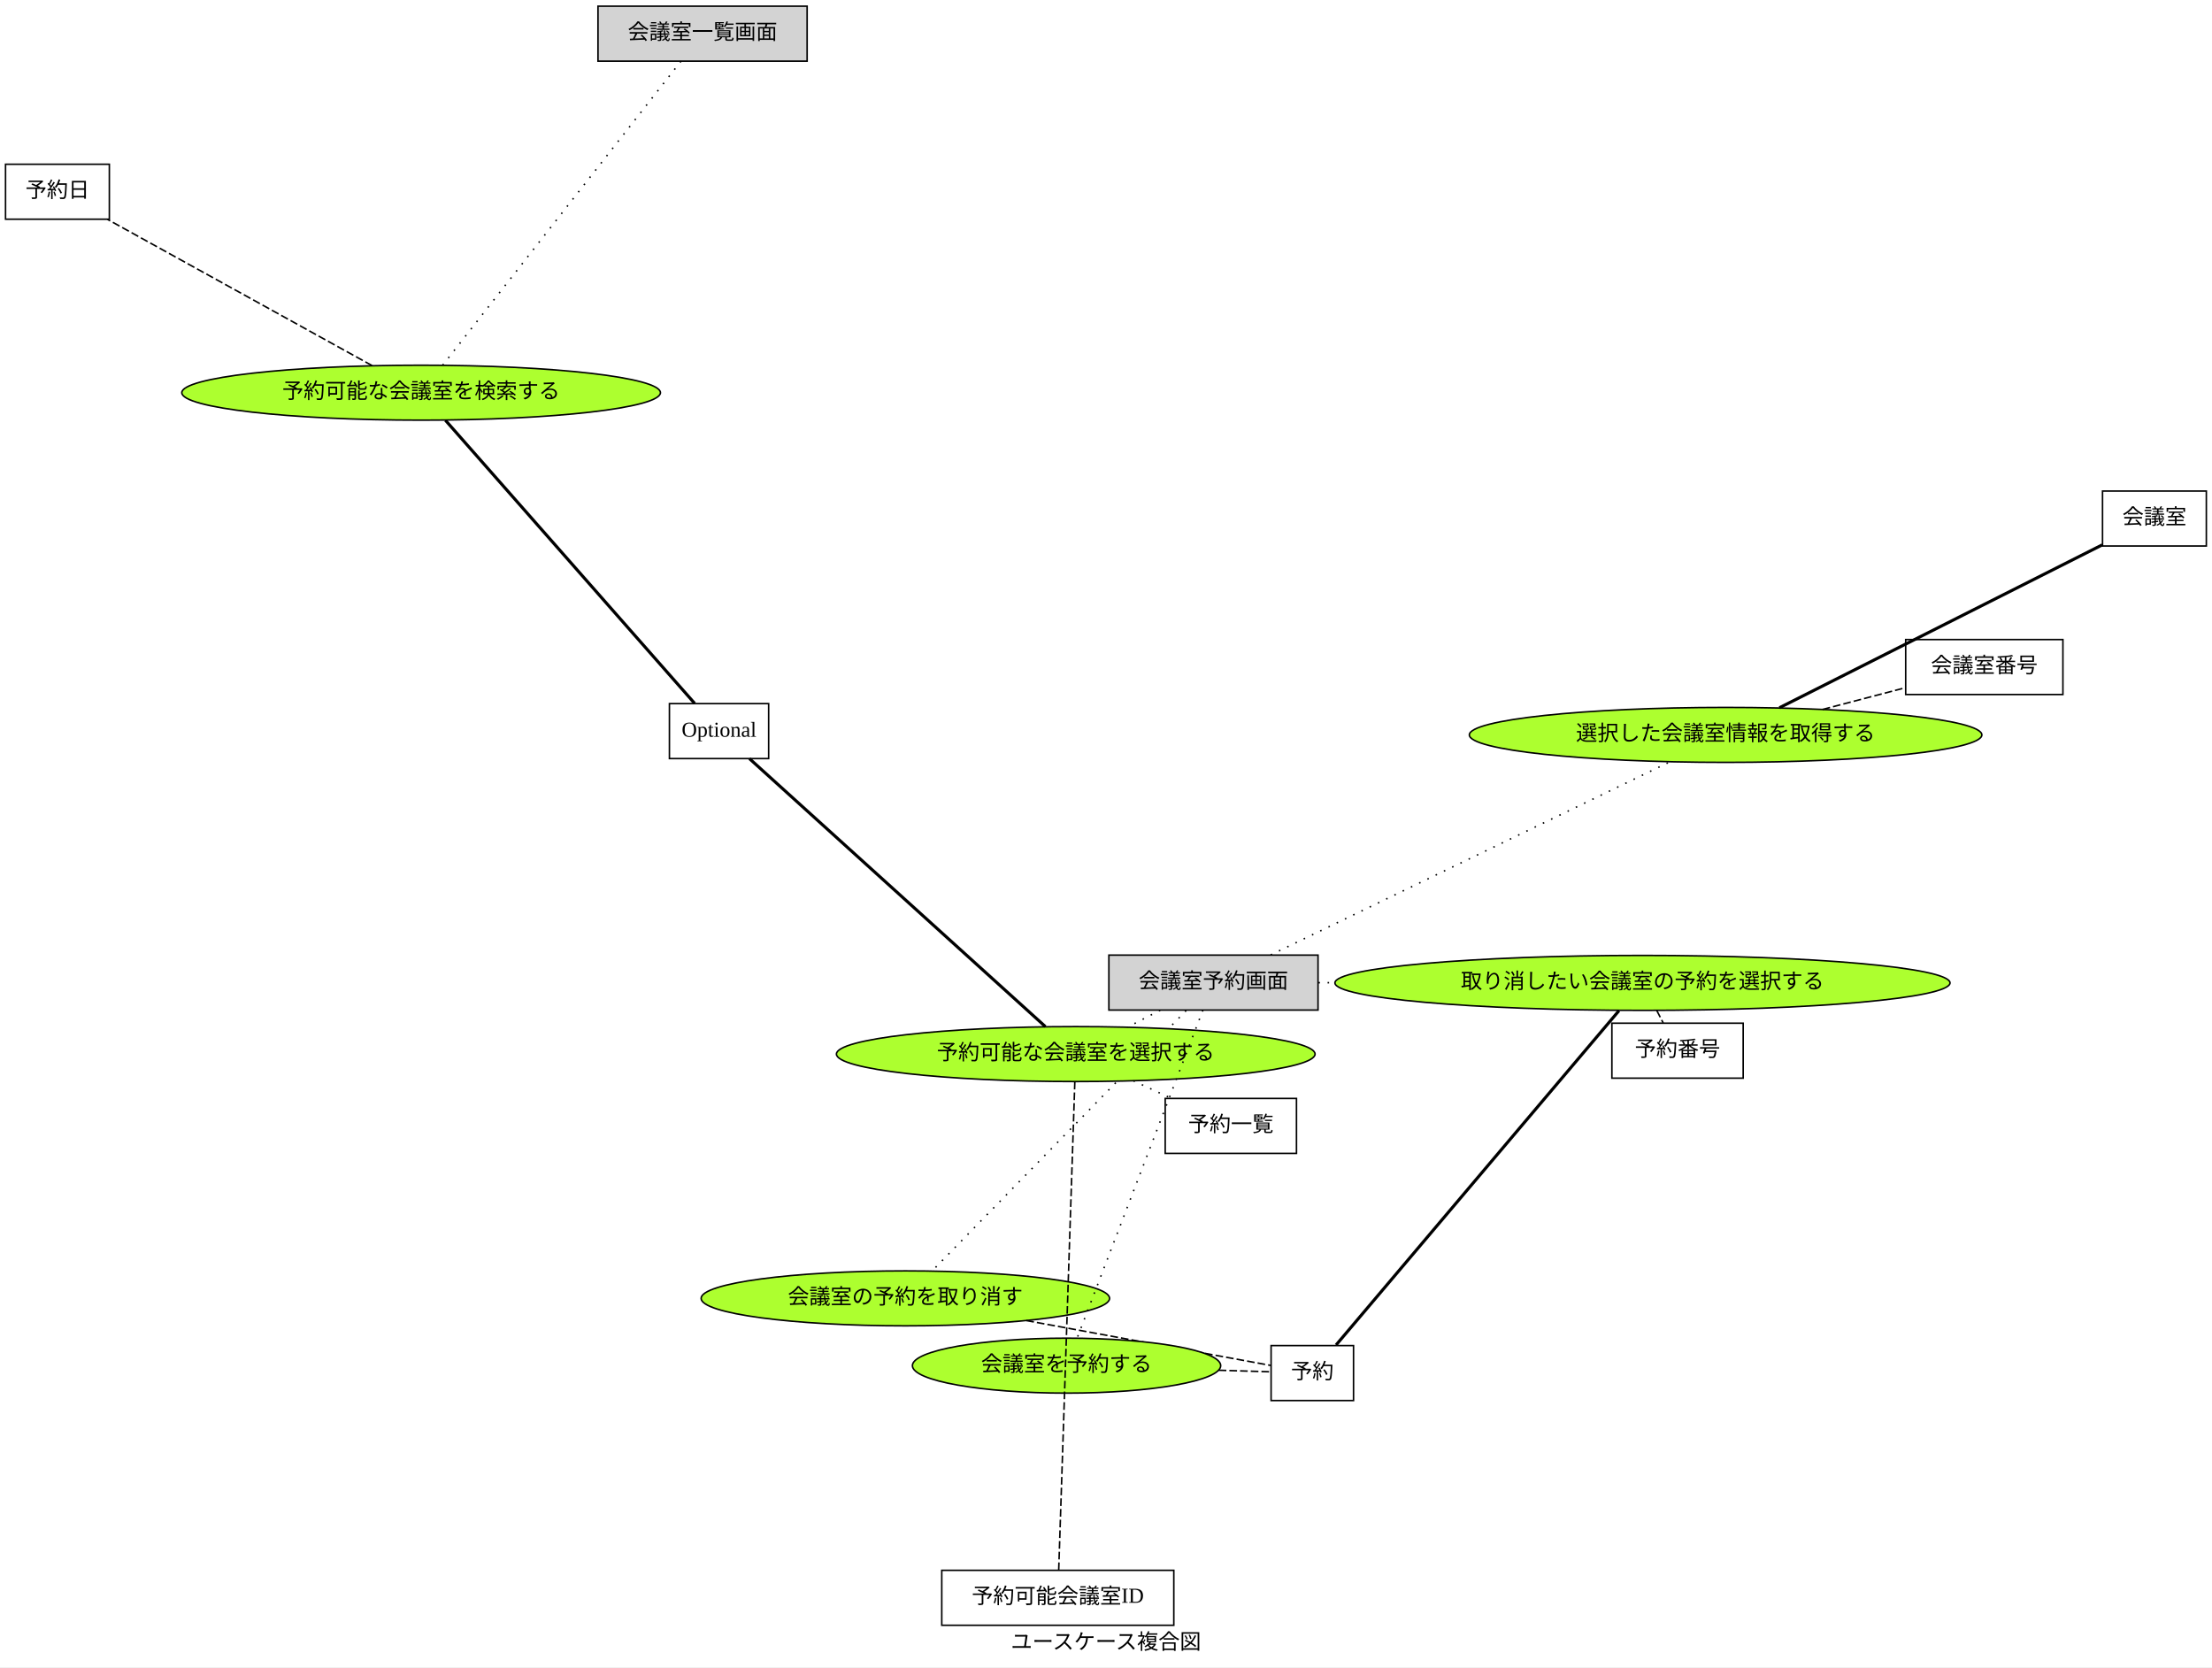
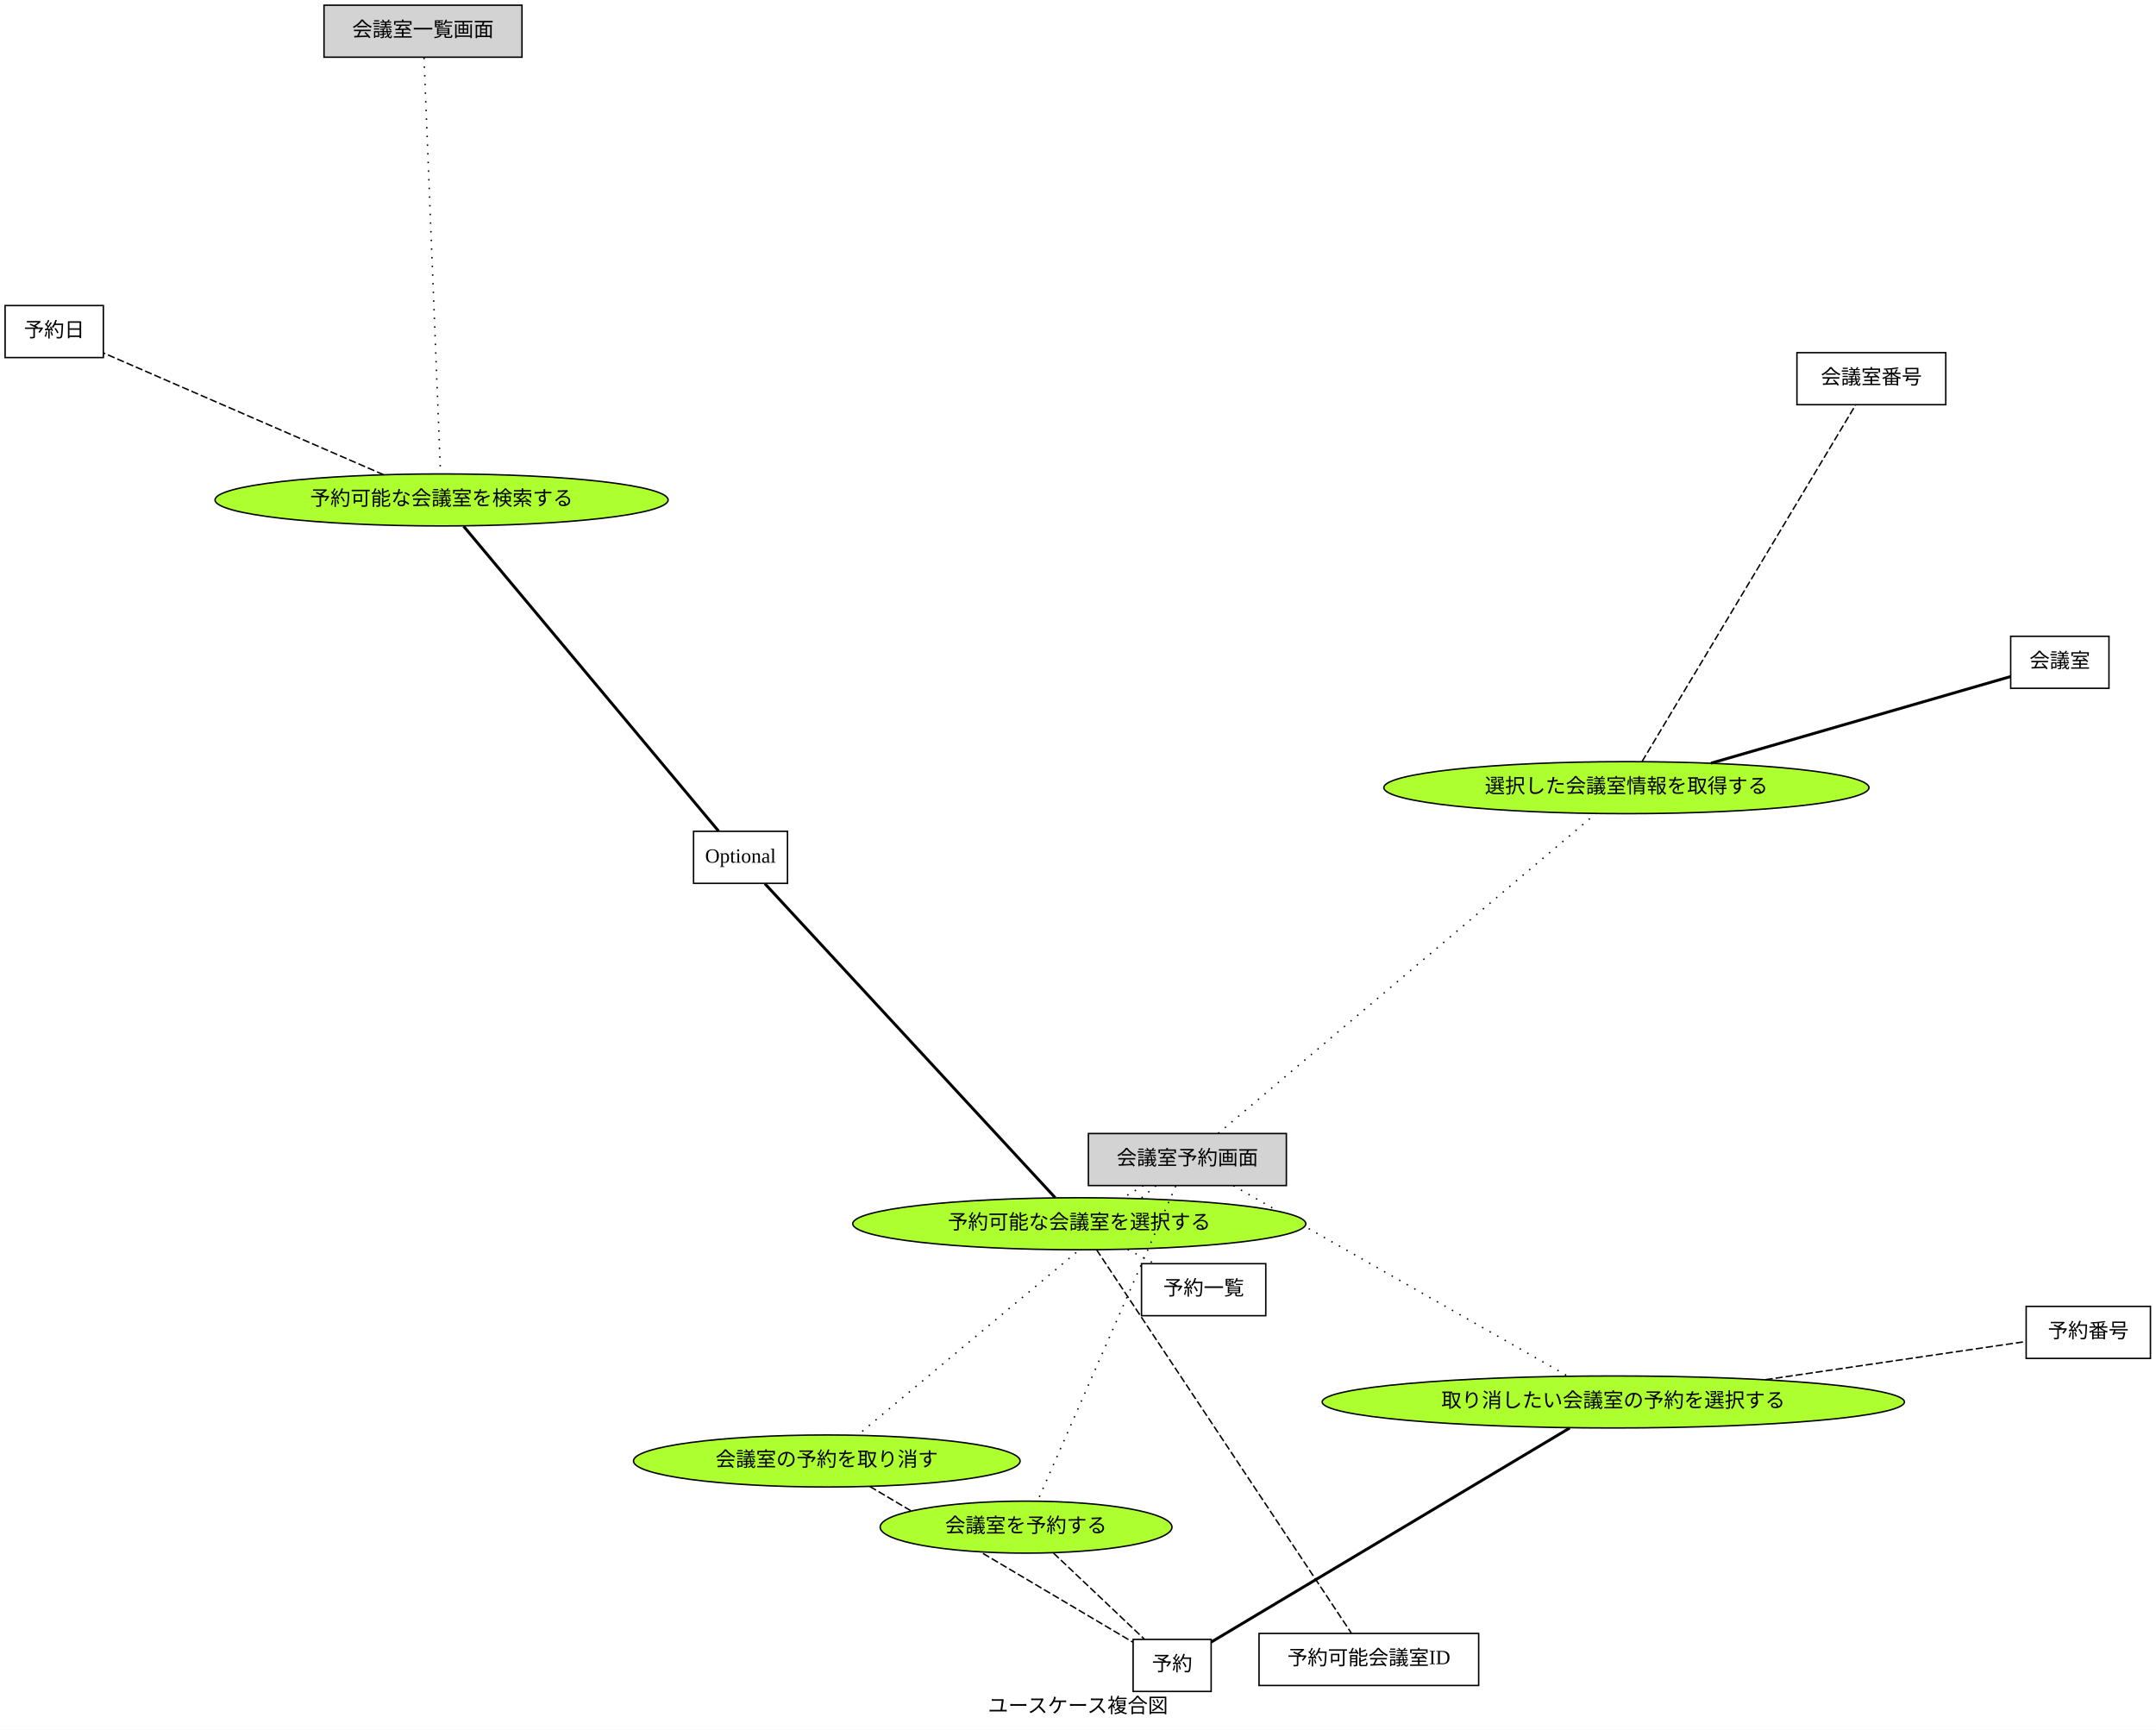
- <svg xmlns="http://www.w3.org/2000/svg" xmlns:xlink="http://www.w3.org/1999/xlink" width="1449pt" height="1092pt" viewBox="0.00 0.00 1449.00 1092.00">
-   <g id="graph0" class="graph" transform="scale(1 1) rotate(0) translate(4 1065)">
-     <polygon fill="white" stroke="transparent" points="-4,27 -4,-1065 1445,-1065 1445,27 -4,27" />
-     <text text-anchor="middle" x="720.5" y="15.2" font-family="Times New Roman,serif" font-size="14.00">ユースケース複合図
+ <svg xmlns="http://www.w3.org/2000/svg" xmlns:xlink="http://www.w3.org/1999/xlink" width="1492pt" height="1197pt" viewBox="0.00 0.00 1492.00 1197.00">
+   <g id="graph0" class="graph" transform="scale(1 1) rotate(0) translate(4 1170)">
+     <polygon fill="white" stroke="transparent" points="-4,27 -4,-1170 1488,-1170 1488,27 -4,27" />
+     <text text-anchor="middle" x="742" y="15.2" font-family="Times New Roman,serif" font-size="14.00">ユースケース複合図
        </text>
    <g id="node1" class="node">
      <g id="a_node1">
        <a xlink:href="https://github.com/k2works/application_programing_excercise_2022/tree/take13/src/main/java/mrs/application/scenario/MeetingRoomReservationScenario.java" xlink:title="MeetingRoomReservationScenario.cancel(Reservation)">
-           <ellipse fill="greenyellow" stroke="black" cx="589.06" cy="-214.57" rx="133.78" ry="18" />
-           <text text-anchor="middle" x="589.06" y="-210.87" font-family="Times New Roman,serif" font-size="14.00">会議室の予約を取り消す
+           <ellipse fill="greenyellow" stroke="black" cx="568.16" cy="-158.98" rx="133.78" ry="18" />
+           <text text-anchor="middle" x="568.16" y="-155.28" font-family="Times New Roman,serif" font-size="14.00">会議室の予約を取り消す
                    </text>
        </a>
      </g>
    </g>
    <g id="node2" class="node">
      <g id="a_node2">
        <a xlink:title="Reservation">
-           <polygon fill="none" stroke="black" points="882.65,-183.64 828.65,-183.64 828.65,-147.64 882.65,-147.64 882.65,-183.64" />
-           <text text-anchor="middle" x="855.65" y="-161.94" font-family="Times New Roman,serif" font-size="14.00">予約
+           <polygon fill="none" stroke="black" points="834.14,-35.51 780.14,-35.51 780.14,0.49 834.14,0.49 834.14,-35.51" />
+           <text text-anchor="middle" x="807.14" y="-13.81" font-family="Times New Roman,serif" font-size="14.00">予約
                    </text>
        </a>
      </g>
    </g>
    <g id="edge1" class="edge">
-       <path fill="none" stroke="black" stroke-dasharray="5,2" d="M668.33,-200.03C722.51,-190.08 791.02,-177.51 828.35,-170.66" />
+       <path fill="none" stroke="black" stroke-dasharray="5,2" d="M597.94,-141.35C644.74,-113.64 734.79,-60.33 779.94,-33.61" />
    </g>
    <g id="node7" class="node">
      <g id="a_node7">
        <a xlink:href="https://github.com/k2works/application_programing_excercise_2022/tree/take13/src/main/java/mrs/application/scenario/MeetingRoomReservationScenario.java" xlink:title="MeetingRoomReservationScenario.findOne(ReservationId)">
-           <ellipse fill="greenyellow" stroke="black" cx="1071.93" cy="-421.2" rx="201.46" ry="18" />
-           <text text-anchor="middle" x="1071.93" y="-417.5" font-family="Times New Roman,serif" font-size="14.00">取り消したい会議室の予約を選択する
+           <ellipse fill="greenyellow" stroke="black" cx="1112.44" cy="-199.82" rx="201.46" ry="18" />
+           <text text-anchor="middle" x="1112.44" y="-196.12" font-family="Times New Roman,serif" font-size="14.00">取り消したい会議室の予約を選択する
                    </text>
        </a>
      </g>
    </g>
    <g id="edge6" class="edge">
-       <path fill="none" stroke="black" stroke-width="2" d="M871.2,-184.02C911.11,-231.17 1016.77,-356.02 1056.52,-402.99" />
+       <path fill="none" stroke="black" stroke-width="2" d="M834.23,-33.69C891.15,-67.67 1022.78,-146.28 1082.28,-181.81" />
    </g>
    <g id="node3" class="node">
      <g id="a_node3">
        <a xlink:title="ReservationsController">
-           <polygon fill="lightgray" stroke="black" points="859.39,-439.4 722.39,-439.4 722.39,-403.4 859.39,-403.4 859.39,-439.4" />
-           <text text-anchor="middle" x="790.89" y="-417.7" font-family="Times New Roman,serif" font-size="14.00">会議室予約画面
+           <polygon fill="lightgray" stroke="black" points="886.2,-385.59 749.2,-385.59 749.2,-349.59 886.2,-349.59 886.2,-385.59" />
+           <text text-anchor="middle" x="817.7" y="-363.89" font-family="Times New Roman,serif" font-size="14.00">会議室予約画面
                    </text>
        </a>
      </g>
    </g>
    <g id="edge2" class="edge">
-       <path fill="none" stroke="black" stroke-dasharray="1,5" d="M772.98,-403.05C734.59,-363.7 644.75,-271.64 606.65,-232.59" />
+       <path fill="none" stroke="black" stroke-dasharray="1,5" d="M795.99,-349.45C748.68,-309.89 636.74,-216.31 589.64,-176.94" />
    </g>
    <g id="node4" class="node">
      <g id="a_node4">
        <a xlink:href="https://github.com/k2works/application_programing_excercise_2022/tree/take13/src/main/java/mrs/application/scenario/MeetingRoomReservationScenario.java" xlink:title="MeetingRoomReservationScenario.findMeetingRoom(RoomId)">
-           <ellipse fill="greenyellow" stroke="black" cx="1126.38" cy="-583.64" rx="167.87" ry="18" />
-           <text text-anchor="middle" x="1126.38" y="-579.94" font-family="Times New Roman,serif" font-size="14.00">選択した会議室情報を取得する
+           <ellipse fill="greenyellow" stroke="black" cx="1121.51" cy="-624.94" rx="167.87" ry="18" />
+           <text text-anchor="middle" x="1121.51" y="-621.24" font-family="Times New Roman,serif" font-size="14.00">選択した会議室情報を取得する
                    </text>
        </a>
      </g>
    </g>
    <g id="edge5" class="edge">
-       <path fill="none" stroke="black" stroke-dasharray="1,5" d="M828.4,-439.54C893.29,-470.92 1025.69,-534.95 1089.87,-565.98" />
+       <path fill="none" stroke="black" stroke-dasharray="1,5" d="M839.06,-385.69C894.85,-432.94 1044.41,-559.64 1100.17,-606.87" />
    </g>
    <g id="edge8" class="edge">
-       <path fill="none" stroke="black" stroke-dasharray="1,5" d="M859.64,-421.35C863.14,-421.35 866.71,-421.35 870.35,-421.34" />
+       <path fill="none" stroke="black" stroke-dasharray="1,5" d="M849.52,-349.48C906.39,-317.11 1024.75,-249.74 1081.2,-217.61" />
    </g>
    <g id="node9" class="node">
      <g id="a_node9">
        <a xlink:href="https://github.com/k2works/application_programing_excercise_2022/tree/take13/src/main/java/mrs/application/scenario/MeetingRoomReservationScenario.java" xlink:title="MeetingRoomReservationScenario.findReservations(ReservableRoomId)">
-           <ellipse fill="greenyellow" stroke="black" cx="700.68" cy="-374.58" rx="156.77" ry="18" />
-           <text text-anchor="middle" x="700.68" y="-370.88" font-family="Times New Roman,serif" font-size="14.00">予約可能な会議室を選択する
+           <ellipse fill="greenyellow" stroke="black" cx="742.89" cy="-323.15" rx="156.77" ry="18" />
+           <text text-anchor="middle" x="742.89" y="-319.45" font-family="Times New Roman,serif" font-size="14.00">予約可能な会議室を選択する
                    </text>
        </a>
      </g>
    </g>
    <g id="edge12" class="edge">
-       <path fill="none" stroke="black" stroke-dasharray="1,5" d="M756.01,-403.3C748.97,-399.65 741.58,-395.81 734.57,-392.17" />
+       <path fill="none" stroke="black" stroke-dasharray="1,5" d="M787.27,-349.52C782.58,-346.73 777.73,-343.85 773.05,-341.07" />
    </g>
    <g id="node13" class="node">
      <g id="a_node13">
        <a xlink:href="https://github.com/k2works/application_programing_excercise_2022/tree/take13/src/main/java/mrs/application/scenario/MeetingRoomReservationScenario.java" xlink:title="MeetingRoomReservationScenario.reserve(Reservation)">
-           <ellipse fill="greenyellow" stroke="black" cx="694.66" cy="-170.5" rx="100.98" ry="18" />
-           <text text-anchor="middle" x="694.66" y="-166.8" font-family="Times New Roman,serif" font-size="14.00">会議室を予約する
+           <ellipse fill="greenyellow" stroke="black" cx="706.06" cy="-113.21" rx="100.98" ry="18" />
+           <text text-anchor="middle" x="706.06" y="-109.51" font-family="Times New Roman,serif" font-size="14.00">会議室を予約する
                    </text>
        </a>
      </g>
    </g>
    <g id="edge14" class="edge">
-       <path fill="none" stroke="black" stroke-dasharray="1,5" d="M783.97,-403.36C766.26,-357.18 719.43,-235.09 701.65,-188.71" />
+       <path fill="none" stroke="black" stroke-dasharray="1,5" d="M809.67,-349.3C789.07,-302.36 734.54,-178.1 714.02,-131.34" />
    </g>
    <g id="node6" class="node">
      <g id="a_node6">
        <a xlink:title="RoomId">
-           <polygon fill="none" stroke="black" points="1347.34,-646.09 1244.34,-646.09 1244.34,-610.09 1347.34,-610.09 1347.34,-646.09" />
-           <text text-anchor="middle" x="1295.84" y="-624.39" font-family="Times New Roman,serif" font-size="14.00">会議室番号
+           <polygon fill="none" stroke="black" points="1342.52,-925.95 1239.52,-925.95 1239.52,-889.95 1342.52,-889.95 1342.52,-925.95" />
+           <text text-anchor="middle" x="1291.02" y="-904.25" font-family="Times New Roman,serif" font-size="14.00">会議室番号
                    </text>
        </a>
      </g>
    </g>
    <g id="edge4" class="edge">
-       <path fill="none" stroke="black" stroke-dasharray="5,2" d="M1189.96,-600.32C1207.9,-605.02 1227.19,-610.08 1244.32,-614.58" />
+       <path fill="none" stroke="black" stroke-dasharray="5,2" d="M1132.37,-643.08C1162.91,-694.07 1249.33,-838.35 1280.03,-889.6" />
    </g>
    <g id="node5" class="node">
      <g id="a_node5">
        <a xlink:title="MeetingRoom">
-           <polygon fill="none" stroke="black" points="1441.29,-743.36 1373.29,-743.36 1373.29,-707.36 1441.29,-707.36 1441.29,-743.36" />
-           <text text-anchor="middle" x="1407.29" y="-721.66" font-family="Times New Roman,serif" font-size="14.00">会議室
+           <polygon fill="none" stroke="black" points="1455.44,-729.68 1387.44,-729.68 1387.44,-693.68 1455.44,-693.68 1455.44,-729.68" />
+           <text text-anchor="middle" x="1421.44" y="-707.98" font-family="Times New Roman,serif" font-size="14.00">会議室
                    </text>
        </a>
      </g>
    </g>
    <g id="edge3" class="edge">
-       <path fill="none" stroke="black" stroke-width="2" d="M1373.13,-708.13C1319.46,-681.05 1215.95,-628.83 1161.63,-601.42" />
+       <path fill="none" stroke="black" stroke-width="2" d="M1387.33,-701.81C1336.89,-687.22 1241.75,-659.71 1180.03,-641.87" />
    </g>
    <g id="node8" class="node">
      <g id="a_node8">
        <a xlink:title="ReservationId">
-           <polygon fill="none" stroke="black" points="1137.89,-394.8 1051.89,-394.8 1051.89,-358.8 1137.89,-358.8 1137.89,-394.8" />
-           <text text-anchor="middle" x="1094.89" y="-373.1" font-family="Times New Roman,serif" font-size="14.00">予約番号
+           <polygon fill="none" stroke="black" points="1484.15,-265.97 1398.15,-265.97 1398.15,-229.97 1484.15,-229.97 1484.15,-265.97" />
+           <text text-anchor="middle" x="1441.15" y="-244.27" font-family="Times New Roman,serif" font-size="14.00">予約番号
                    </text>
        </a>
      </g>
    </g>
    <g id="edge7" class="edge">
-       <path fill="none" stroke="black" stroke-dasharray="5,2" d="M1081.27,-403.14C1082.66,-400.45 1084.09,-397.68 1085.49,-394.99" />
+       <path fill="none" stroke="black" stroke-dasharray="5,2" d="M1217.81,-215.26C1278.84,-224.19 1352.38,-234.97 1397.96,-241.64" />
    </g>
    <g id="node11" class="node">
      <g id="a_node11">
        <a xlink:title="ReservableRoomId">
-           <polygon fill="none" stroke="black" points="764.92,-36.44 612.92,-36.44 612.92,-0.44 764.92,-0.44 764.92,-36.44" />
-           <text text-anchor="middle" x="688.92" y="-14.74" font-family="Times New Roman,serif" font-size="14.00">予約可能会議室ID
+           <polygon fill="none" stroke="black" points="1019.27,-39.63 867.27,-39.63 867.27,-3.63 1019.27,-3.63 1019.27,-39.63" />
+           <text text-anchor="middle" x="943.27" y="-17.93" font-family="Times New Roman,serif" font-size="14.00">予約可能会議室ID
                    </text>
        </a>
      </g>
    </g>
    <g id="edge10" class="edge">
-       <path fill="none" stroke="black" stroke-dasharray="5,2" d="M700.08,-356.43C698.06,-295.34 691.54,-97.59 689.52,-36.55" />
+       <path fill="none" stroke="black" stroke-dasharray="5,2" d="M754.82,-305.19C790.38,-251.69 895.34,-93.75 931.15,-39.88" />
    </g>
    <g id="node12" class="node">
      <g id="a_node12">
        <a xlink:title="ReservationList">
-           <polygon fill="none" stroke="black" points="845.28,-345.52 759.28,-345.52 759.28,-309.52 845.28,-309.52 845.28,-345.52" />
-           <text text-anchor="middle" x="802.28" y="-323.82" font-family="Times New Roman,serif" font-size="14.00">予約一覧
+           <polygon fill="none" stroke="black" points="871.95,-295.52 785.95,-295.52 785.95,-259.52 871.95,-259.52 871.95,-295.52" />
+           <text text-anchor="middle" x="828.95" y="-273.82" font-family="Times New Roman,serif" font-size="14.00">予約一覧
                    </text>
        </a>
      </g>
    </g>
    <g id="edge11" class="edge">
-       <path fill="none" stroke="black" stroke-dasharray="1,5" d="M738.51,-357.06C746.63,-353.29 755.23,-349.31 763.4,-345.53" />
+       <path fill="none" stroke="black" stroke-dasharray="1,5" d="M776.41,-305.38C782.45,-302.17 788.76,-298.83 794.81,-295.62" />
    </g>
    <g id="node10" class="node">
      <g id="a_node10">
        <a xlink:title="Optional">
-           <polygon fill="none" stroke="black" points="499.51,-604.13 434.51,-604.13 434.51,-568.13 499.51,-568.13 499.51,-604.13" />
-           <text text-anchor="middle" x="467.01" y="-582.43" font-family="Times New Roman,serif" font-size="14.00">Optional
+           <polygon fill="none" stroke="black" points="540.96,-594.72 475.96,-594.72 475.96,-558.72 540.96,-558.72 540.96,-594.72" />
+           <text text-anchor="middle" x="508.46" y="-573.02" font-family="Times New Roman,serif" font-size="14.00">Optional
                    </text>
        </a>
      </g>
    </g>
    <g id="edge9" class="edge">
-       <path fill="none" stroke="black" stroke-width="2" d="M486.93,-568.09C531.08,-528.13 636.71,-432.5 680.8,-392.57" />
+       <path fill="none" stroke="black" stroke-width="2" d="M525.32,-558.48C568.57,-511.7 683.1,-387.82 726.18,-341.22" />
    </g>
    <g id="node14" class="node">
      <g id="a_node14">
        <a xlink:href="https://github.com/k2works/application_programing_excercise_2022/tree/take13/src/main/java/mrs/application/service/room/RoomService.java" xlink:title="RoomService.findReservableRooms(ReservedDate)">
-           <ellipse fill="greenyellow" stroke="black" cx="271.86" cy="-807.79" rx="156.77" ry="18" />
-           <text text-anchor="middle" x="271.86" y="-804.09" font-family="Times New Roman,serif" font-size="14.00">予約可能な会議室を検索する
+           <ellipse fill="greenyellow" stroke="black" cx="301.59" cy="-824.04" rx="156.77" ry="18" />
+           <text text-anchor="middle" x="301.59" y="-820.34" font-family="Times New Roman,serif" font-size="14.00">予約可能な会議室を検索する
                    </text>
        </a>
      </g>
    </g>
    <g id="edge15" class="edge">
-       <path fill="none" stroke="black" stroke-width="2" d="M451.04,-604.27C414.36,-645.94 324.41,-748.1 287.78,-789.71" />
+       <path fill="none" stroke="black" stroke-width="2" d="M493.25,-594.9C454.99,-640.64 355.11,-760.06 316.83,-805.83" />
    </g>
    <g id="edge13" class="edge">
-       <path fill="none" stroke="black" stroke-dasharray="5,2" d="M794.33,-167.49C806.81,-167.12 818.63,-166.76 828.51,-166.46" />
+       <path fill="none" stroke="black" stroke-dasharray="5,2" d="M725.08,-95.21C743.03,-78.21 769.83,-52.84 787.87,-35.75" />
    </g>
    <g id="node15" class="node">
      <g id="a_node15">
        <a xlink:title="ReservedDate">
-           <polygon fill="none" stroke="black" points="67.63,-957.42 -0.37,-957.42 -0.37,-921.42 67.63,-921.42 67.63,-957.42" />
-           <text text-anchor="middle" x="33.63" y="-935.72" font-family="Times New Roman,serif" font-size="14.00">予約日
+           <polygon fill="none" stroke="black" points="67.53,-958.56 -0.47,-958.56 -0.47,-922.56 67.53,-922.56 67.53,-958.56" />
+           <text text-anchor="middle" x="33.53" y="-936.86" font-family="Times New Roman,serif" font-size="14.00">予約日
                    </text>
        </a>
      </g>
    </g>
    <g id="edge16" class="edge">
-       <path fill="none" stroke="black" stroke-dasharray="5,2" d="M239.73,-825.54C194.39,-850.59 112.08,-896.07 66.4,-921.31" />
+       <path fill="none" stroke="black" stroke-dasharray="5,2" d="M261.46,-841.48C208.74,-864.4 117.05,-904.26 67.56,-925.77" />
    </g>
    <g id="node16" class="node">
      <g id="a_node16">
        <a xlink:title="RoomsController">
-           <polygon fill="lightgray" stroke="black" points="524.72,-1060.95 387.72,-1060.95 387.72,-1024.95 524.72,-1024.95 524.72,-1060.95" />
-           <text text-anchor="middle" x="456.22" y="-1039.25" font-family="Times New Roman,serif" font-size="14.00">会議室一覧画面
+           <polygon fill="lightgray" stroke="black" points="357.22,-1166.41 220.22,-1166.41 220.22,-1130.41 357.22,-1130.41 357.22,-1166.41" />
+           <text text-anchor="middle" x="288.72" y="-1144.71" font-family="Times New Roman,serif" font-size="14.00">会議室一覧画面
                    </text>
        </a>
      </g>
    </g>
    <g id="edge17" class="edge">
-       <path fill="none" stroke="black" stroke-dasharray="1,5" d="M442.06,-1024.89C407.74,-981.12 320.43,-869.75 286.07,-825.92" />
+       <path fill="none" stroke="black" stroke-dasharray="1,5" d="M289.44,-1130.04C291.71,-1072.95 298.62,-899.02 300.87,-842.21" />
    </g>
  </g>
</svg>
